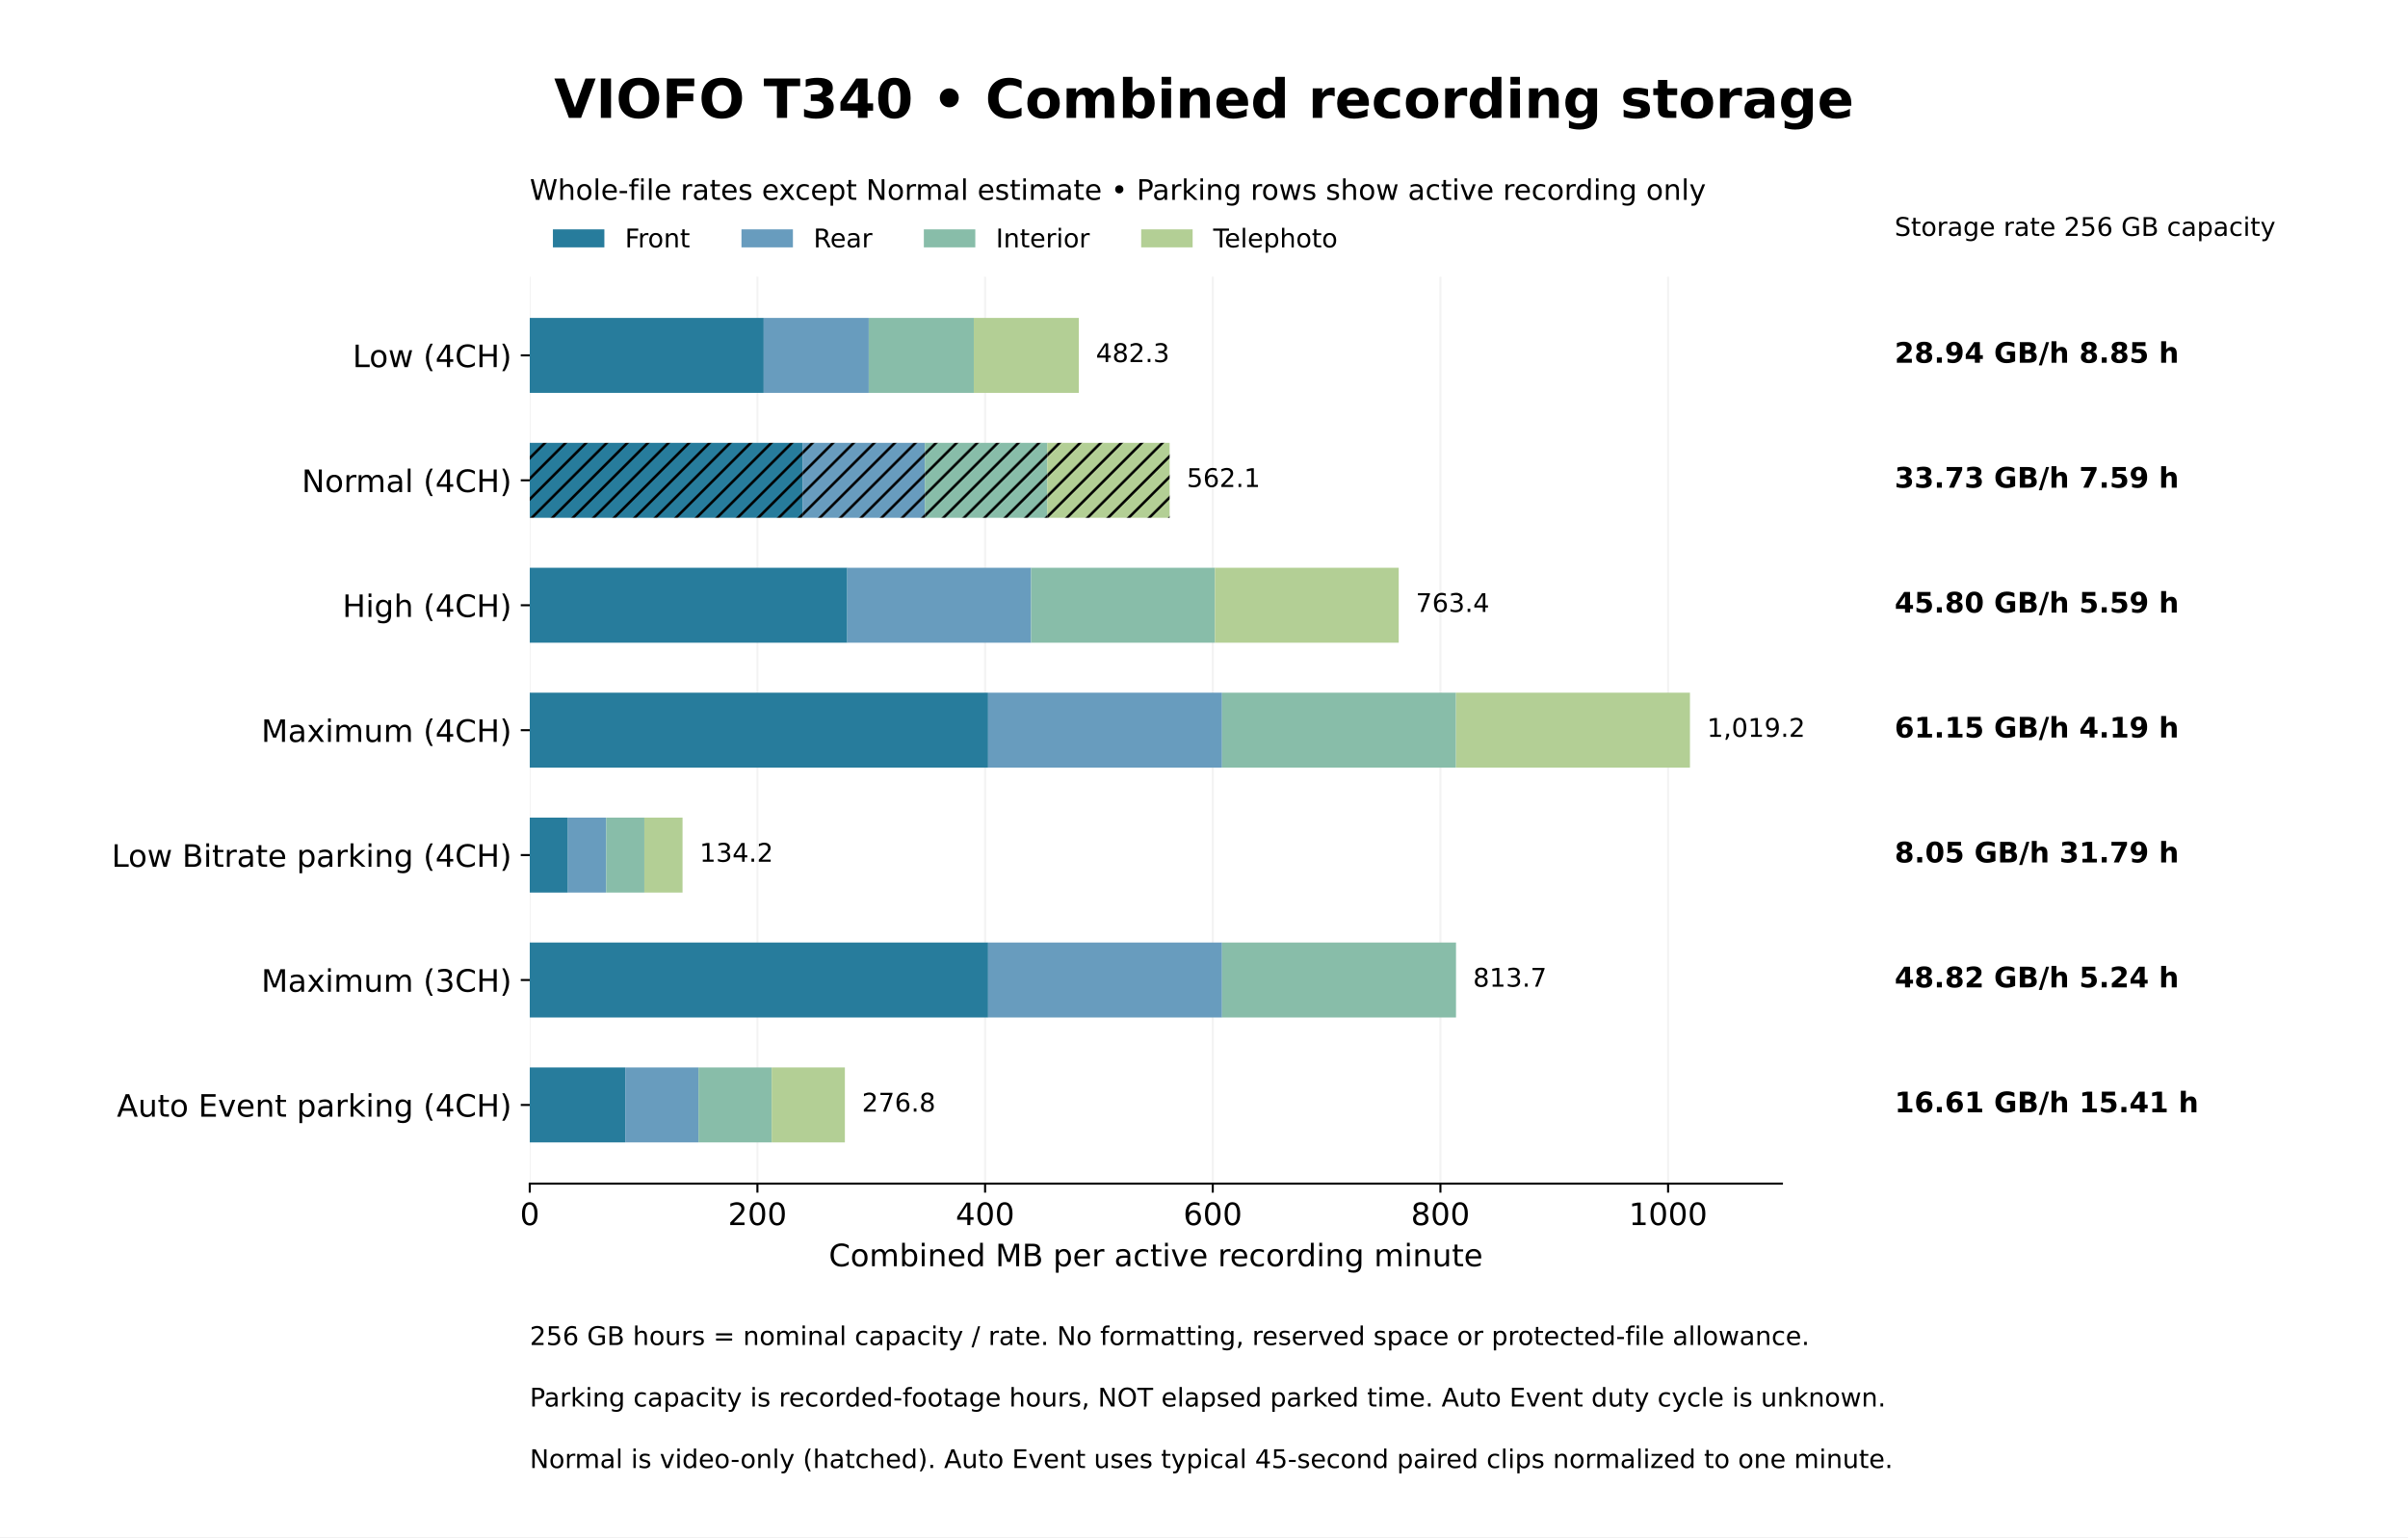
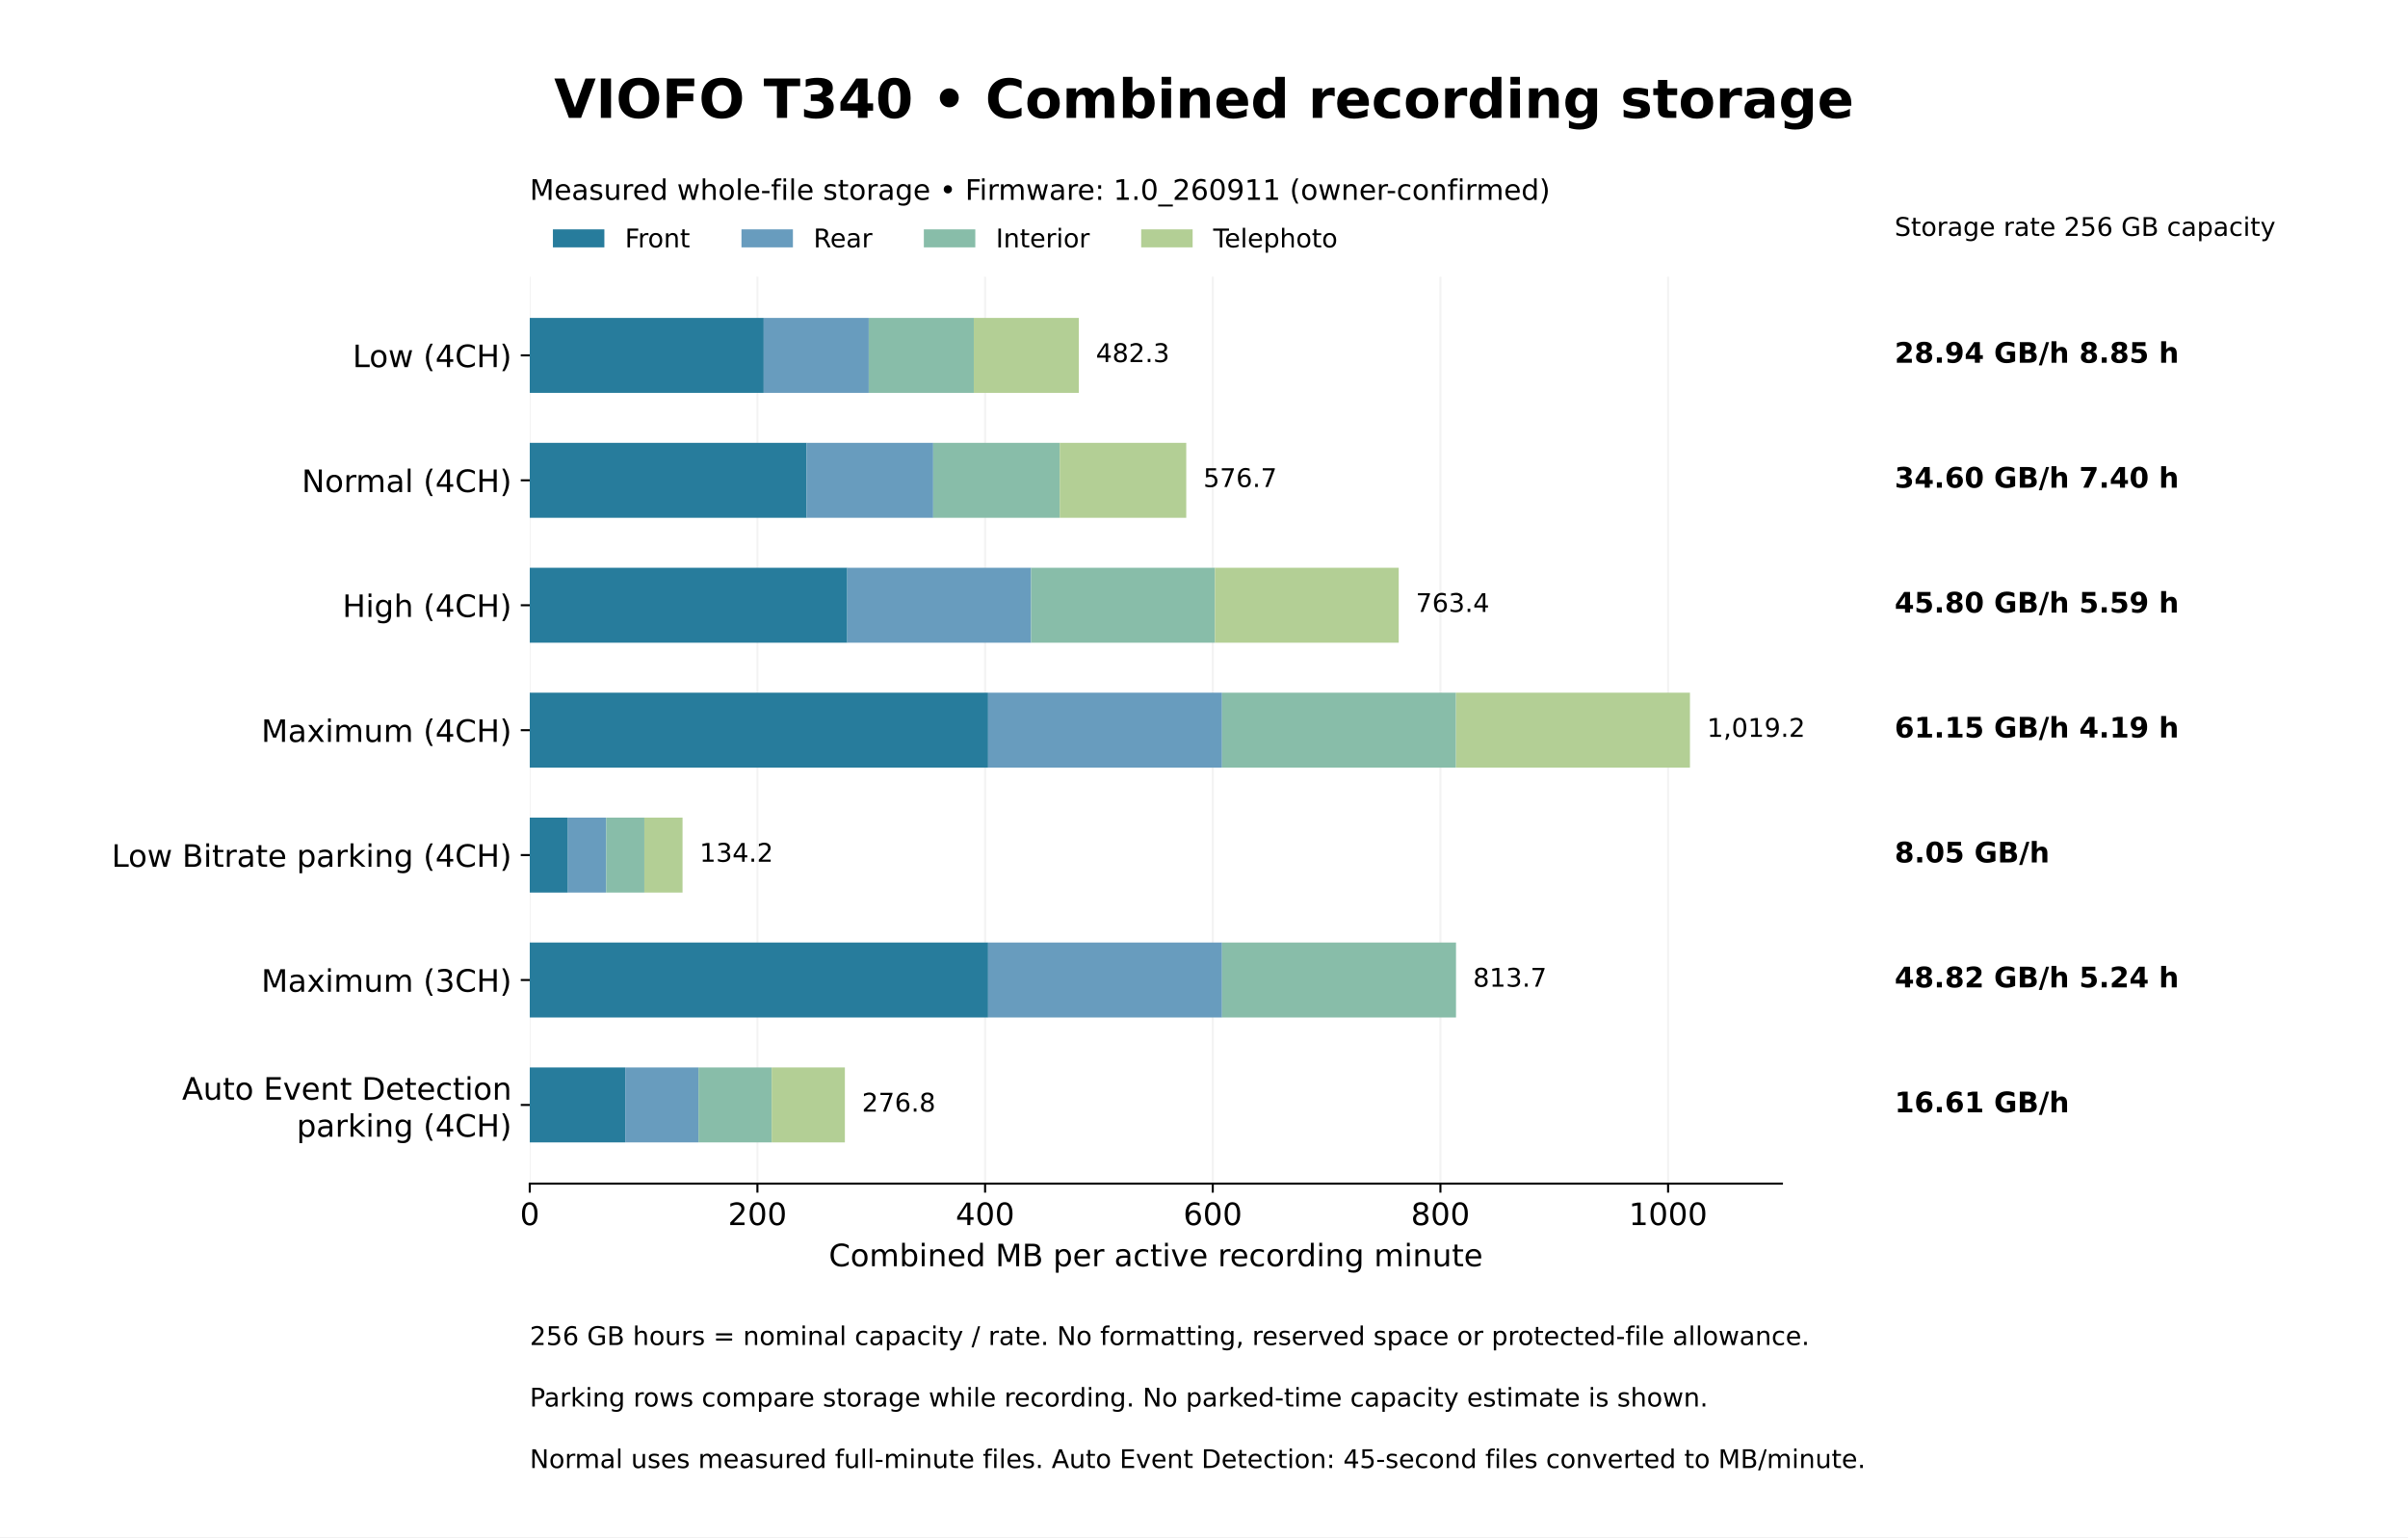
<svg xmlns="http://www.w3.org/2000/svg" xmlns:xlink="http://www.w3.org/1999/xlink" width="936pt" height="597.6pt" viewBox="0 0 936 597.6" version="1.1">
  <defs>
    <style type="text/css">*{stroke-linejoin: round; stroke-linecap: butt}</style>
  </defs>
  <g id="figure_1">
    <g id="patch_1">
-       <path d="M 0 597.6  L 936 597.6  L 936 0  L 0 0  z " style="fill: #ffffff" />
+       <path d="M 0 597.6 L 936 597.6 L 936 0 L 0 0 z " style="fill: #ffffff" />
    </g>
    <g id="axes_1">
      <g id="patch_2">
-         <path d="M 205.92 460.152  L 692.64 460.152  L 692.64 107.568  L 205.92 107.568  z " style="fill: #ffffff" />
+         <path d="M 205.92 460.152 L 692.64 460.152 L 692.64 107.568 L 205.92 107.568 z " style="fill: #ffffff" />
      </g>
      <g id="matplotlib.axis_1">
        <g id="xtick_1">
          <g id="line2d_1">
-             <path d="M 205.92 460.152  L 205.92 107.568  " clip-path="url(#p4ad5dcce63)" style="fill: none; stroke: #b0b0b0; stroke-opacity: 0.16; stroke-width: 0.8; stroke-linecap: square" />
+             <path d="M 205.92 460.152 L 205.92 107.568 " clip-path="url(#p47d218bfea)" style="fill: none; stroke: #b0b0b0; stroke-opacity: 0.16; stroke-width: 0.8; stroke-linecap: square" />
          </g>
          <g id="line2d_2">
            <defs>
-               <path id="m18877b6293" d="M 0 0  L 0 3.5  " style="stroke: #000000; stroke-width: 0.8" />
+               <path id="m1219136706" d="M 0 0 L 0 3.5 " style="stroke: #000000; stroke-width: 0.8" />
            </defs>
            <g>
-               <use xlink:href="#m18877b6293" x="205.92" y="460.152" style="stroke: #000000; stroke-width: 0.8" />
+               <use xlink:href="#m1219136706" x="205.92" y="460.152" style="stroke: #000000; stroke-width: 0.8" />
            </g>
          </g>
          <g id="text_1">
            <text style="font-size: 12px; font-family: 'DejaVu Sans'; text-anchor: middle" x="205.92" y="476.269" transform="rotate(-0 205.92 476.2692)">0</text>
          </g>
        </g>
        <g id="xtick_2">
          <g id="line2d_3">
-             <path d="M 294.415 460.152  L 294.415 107.568  " clip-path="url(#p4ad5dcce63)" style="fill: none; stroke: #b0b0b0; stroke-opacity: 0.16; stroke-width: 0.8; stroke-linecap: square" />
+             <path d="M 294.415 460.152 L 294.415 107.568 " clip-path="url(#p47d218bfea)" style="fill: none; stroke: #b0b0b0; stroke-opacity: 0.16; stroke-width: 0.8; stroke-linecap: square" />
          </g>
          <g id="line2d_4">
            <g>
-               <use xlink:href="#m18877b6293" x="294.415" y="460.152" style="stroke: #000000; stroke-width: 0.8" />
+               <use xlink:href="#m1219136706" x="294.415" y="460.152" style="stroke: #000000; stroke-width: 0.8" />
            </g>
          </g>
          <g id="text_2">
            <text style="font-size: 12px; font-family: 'DejaVu Sans'; text-anchor: middle" x="294.415" y="476.269" transform="rotate(-0 294.4145 476.2692)">200</text>
          </g>
        </g>
        <g id="xtick_3">
          <g id="line2d_5">
-             <path d="M 382.909 460.152  L 382.909 107.568  " clip-path="url(#p4ad5dcce63)" style="fill: none; stroke: #b0b0b0; stroke-opacity: 0.16; stroke-width: 0.8; stroke-linecap: square" />
+             <path d="M 382.909 460.152 L 382.909 107.568 " clip-path="url(#p47d218bfea)" style="fill: none; stroke: #b0b0b0; stroke-opacity: 0.16; stroke-width: 0.8; stroke-linecap: square" />
          </g>
          <g id="line2d_6">
            <g>
-               <use xlink:href="#m18877b6293" x="382.909" y="460.152" style="stroke: #000000; stroke-width: 0.8" />
+               <use xlink:href="#m1219136706" x="382.909" y="460.152" style="stroke: #000000; stroke-width: 0.8" />
            </g>
          </g>
          <g id="text_3">
            <text style="font-size: 12px; font-family: 'DejaVu Sans'; text-anchor: middle" x="382.909" y="476.269" transform="rotate(-0 382.9091 476.2692)">400</text>
          </g>
        </g>
        <g id="xtick_4">
          <g id="line2d_7">
-             <path d="M 471.404 460.152  L 471.404 107.568  " clip-path="url(#p4ad5dcce63)" style="fill: none; stroke: #b0b0b0; stroke-opacity: 0.16; stroke-width: 0.8; stroke-linecap: square" />
+             <path d="M 471.404 460.152 L 471.404 107.568 " clip-path="url(#p47d218bfea)" style="fill: none; stroke: #b0b0b0; stroke-opacity: 0.16; stroke-width: 0.8; stroke-linecap: square" />
          </g>
          <g id="line2d_8">
            <g>
-               <use xlink:href="#m18877b6293" x="471.404" y="460.152" style="stroke: #000000; stroke-width: 0.8" />
+               <use xlink:href="#m1219136706" x="471.404" y="460.152" style="stroke: #000000; stroke-width: 0.8" />
            </g>
          </g>
          <g id="text_4">
            <text style="font-size: 12px; font-family: 'DejaVu Sans'; text-anchor: middle" x="471.404" y="476.269" transform="rotate(-0 471.4036 476.2692)">600</text>
          </g>
        </g>
        <g id="xtick_5">
          <g id="line2d_9">
-             <path d="M 559.898 460.152  L 559.898 107.568  " clip-path="url(#p4ad5dcce63)" style="fill: none; stroke: #b0b0b0; stroke-opacity: 0.16; stroke-width: 0.8; stroke-linecap: square" />
+             <path d="M 559.898 460.152 L 559.898 107.568 " clip-path="url(#p47d218bfea)" style="fill: none; stroke: #b0b0b0; stroke-opacity: 0.16; stroke-width: 0.8; stroke-linecap: square" />
          </g>
          <g id="line2d_10">
            <g>
-               <use xlink:href="#m18877b6293" x="559.898" y="460.152" style="stroke: #000000; stroke-width: 0.8" />
+               <use xlink:href="#m1219136706" x="559.898" y="460.152" style="stroke: #000000; stroke-width: 0.8" />
            </g>
          </g>
          <g id="text_5">
            <text style="font-size: 12px; font-family: 'DejaVu Sans'; text-anchor: middle" x="559.898" y="476.269" transform="rotate(-0 559.8982 476.2692)">800</text>
          </g>
        </g>
        <g id="xtick_6">
          <g id="line2d_11">
-             <path d="M 648.393 460.152  L 648.393 107.568  " clip-path="url(#p4ad5dcce63)" style="fill: none; stroke: #b0b0b0; stroke-opacity: 0.16; stroke-width: 0.8; stroke-linecap: square" />
+             <path d="M 648.393 460.152 L 648.393 107.568 " clip-path="url(#p47d218bfea)" style="fill: none; stroke: #b0b0b0; stroke-opacity: 0.16; stroke-width: 0.8; stroke-linecap: square" />
          </g>
          <g id="line2d_12">
            <g>
-               <use xlink:href="#m18877b6293" x="648.393" y="460.152" style="stroke: #000000; stroke-width: 0.8" />
+               <use xlink:href="#m1219136706" x="648.393" y="460.152" style="stroke: #000000; stroke-width: 0.8" />
            </g>
          </g>
          <g id="text_6">
            <text style="font-size: 12px; font-family: 'DejaVu Sans'; text-anchor: middle" x="648.393" y="476.269" transform="rotate(-0 648.3927 476.2692)">1000</text>
          </g>
        </g>
        <g id="text_7">
          <text style="font-size: 12px; font-family: 'DejaVu Sans'; text-anchor: middle" x="449.28" y="492.27" transform="rotate(-0 449.28 492.2701)">Combined MB per active recording minute</text>
        </g>
      </g>
      <g id="matplotlib.axis_2">
        <g id="ytick_1">
          <g id="line2d_13">
            <defs>
-               <path id="m6caa69fbbe" d="M 0 0  L -3.5 0  " style="stroke: #000000; stroke-width: 0.8" />
+               <path id="mb95446f040" d="M 0 0 L -3.5 0 " style="stroke: #000000; stroke-width: 0.8" />
            </defs>
            <g>
-               <use xlink:href="#m6caa69fbbe" x="205.92" y="138.164" style="stroke: #000000; stroke-width: 0.8" />
+               <use xlink:href="#mb95446f040" x="205.92" y="138.164" style="stroke: #000000; stroke-width: 0.8" />
            </g>
          </g>
          <g id="text_8">
            <text style="font-size: 12px; font-family: 'DejaVu Sans'; text-anchor: end" x="198.92" y="142.723" transform="rotate(-0 198.92 142.7227)">Low (4CH)</text>
          </g>
        </g>
        <g id="ytick_2">
          <g id="line2d_14">
            <g>
-               <use xlink:href="#m6caa69fbbe" x="205.92" y="186.729" style="stroke: #000000; stroke-width: 0.8" />
+               <use xlink:href="#mb95446f040" x="205.92" y="186.729" style="stroke: #000000; stroke-width: 0.8" />
            </g>
          </g>
          <g id="text_9">
            <text style="font-size: 12px; font-family: 'DejaVu Sans'; text-anchor: end" x="198.92" y="191.288" transform="rotate(-0 198.92 191.2885)">Normal (4CH)</text>
          </g>
        </g>
        <g id="ytick_3">
          <g id="line2d_15">
            <g>
-               <use xlink:href="#m6caa69fbbe" x="205.92" y="235.295" style="stroke: #000000; stroke-width: 0.8" />
+               <use xlink:href="#mb95446f040" x="205.92" y="235.295" style="stroke: #000000; stroke-width: 0.8" />
            </g>
          </g>
          <g id="text_10">
            <text style="font-size: 12px; font-family: 'DejaVu Sans'; text-anchor: end" x="198.92" y="239.854" transform="rotate(-0 198.92 239.8538)">High (4CH)</text>
          </g>
        </g>
        <g id="ytick_4">
          <g id="line2d_16">
            <g>
-               <use xlink:href="#m6caa69fbbe" x="205.92" y="283.86" style="stroke: #000000; stroke-width: 0.8" />
+               <use xlink:href="#mb95446f040" x="205.92" y="283.86" style="stroke: #000000; stroke-width: 0.8" />
            </g>
          </g>
          <g id="text_11">
            <text style="font-size: 12px; font-family: 'DejaVu Sans'; text-anchor: end" x="198.92" y="288.419" transform="rotate(-0 198.92 288.4191)">Maximum (4CH)</text>
          </g>
        </g>
        <g id="ytick_5">
          <g id="line2d_17">
            <g>
-               <use xlink:href="#m6caa69fbbe" x="205.92" y="332.425" style="stroke: #000000; stroke-width: 0.8" />
+               <use xlink:href="#mb95446f040" x="205.92" y="332.425" style="stroke: #000000; stroke-width: 0.8" />
            </g>
          </g>
          <g id="text_12">
            <text style="font-size: 12px; font-family: 'DejaVu Sans'; text-anchor: end" x="198.92" y="336.984" transform="rotate(-0 198.92 336.9844)">Low Bitrate parking (4CH)</text>
          </g>
        </g>
        <g id="ytick_6">
          <g id="line2d_18">
            <g>
-               <use xlink:href="#m6caa69fbbe" x="205.92" y="380.991" style="stroke: #000000; stroke-width: 0.8" />
+               <use xlink:href="#mb95446f040" x="205.92" y="380.991" style="stroke: #000000; stroke-width: 0.8" />
            </g>
          </g>
          <g id="text_13">
            <text style="font-size: 12px; font-family: 'DejaVu Sans'; text-anchor: end" x="198.92" y="385.55" transform="rotate(-0 198.92 385.5496)">Maximum (3CH)</text>
          </g>
        </g>
        <g id="ytick_7">
          <g id="line2d_19">
            <g>
-               <use xlink:href="#m6caa69fbbe" x="205.92" y="429.556" style="stroke: #000000; stroke-width: 0.8" />
+               <use xlink:href="#mb95446f040" x="205.92" y="429.556" style="stroke: #000000; stroke-width: 0.8" />
            </g>
          </g>
          <g id="text_14">
-             <text style="font-size: 12px; font-family: 'DejaVu Sans'; text-anchor: end" x="198.92" y="434.115" transform="rotate(-0 198.92 434.1149)">Auto Event parking (4CH)</text>
+             <text style="font-size: 12px; font-family: 'DejaVu Sans'" transform="translate(70.75813 427.5139)">Auto Event Detection</text>
+             <text style="font-size: 12px; font-family: 'DejaVu Sans'" transform="translate(115.2931 441.9172)">parking (4CH)</text>
          </g>
        </g>
      </g>
      <g id="patch_3">
-         <path d="M 205.92 123.595  L 296.857 123.595  L 296.857 152.734  L 205.92 152.734  z " clip-path="url(#p4ad5dcce63)" style="fill: #277c9c" />
+         <path d="M 205.92 123.595 L 296.857 123.595 L 296.857 152.734 L 205.92 152.734 z " clip-path="url(#p47d218bfea)" style="fill: #277c9c" />
      </g>
      <g id="patch_4">
-         <path d="M 205.92 172.16  L 311.939 172.16  L 311.939 201.299  L 205.92 201.299  z " clip-path="url(#p4ad5dcce63)" style="fill: url(#h20166dcbf5)" />
+         <path d="M 205.92 172.16 L 313.56 172.16 L 313.56 201.299 L 205.92 201.299 z " clip-path="url(#p47d218bfea)" style="fill: #277c9c" />
      </g>
      <g id="patch_5">
-         <path d="M 205.92 220.725  L 329.335 220.725  L 329.335 249.864  L 205.92 249.864  z " clip-path="url(#p4ad5dcce63)" style="fill: #277c9c" />
+         <path d="M 205.92 220.725 L 329.335 220.725 L 329.335 249.864 L 205.92 249.864 z " clip-path="url(#p47d218bfea)" style="fill: #277c9c" />
      </g>
      <g id="patch_6">
-         <path d="M 205.92 269.29  L 384.083 269.29  L 384.083 298.43  L 205.92 298.43  z " clip-path="url(#p4ad5dcce63)" style="fill: #277c9c" />
+         <path d="M 205.92 269.29 L 384.083 269.29 L 384.083 298.43 L 205.92 298.43 z " clip-path="url(#p47d218bfea)" style="fill: #277c9c" />
      </g>
      <g id="patch_7">
-         <path d="M 205.92 317.856  L 220.767 317.856  L 220.767 346.995  L 205.92 346.995  z " clip-path="url(#p4ad5dcce63)" style="fill: #277c9c" />
+         <path d="M 205.92 317.856 L 220.767 317.856 L 220.767 346.995 L 205.92 346.995 z " clip-path="url(#p47d218bfea)" style="fill: #277c9c" />
      </g>
      <g id="patch_8">
-         <path d="M 205.92 366.421  L 384.083 366.421  L 384.083 395.56  L 205.92 395.56  z " clip-path="url(#p4ad5dcce63)" style="fill: #277c9c" />
+         <path d="M 205.92 366.421 L 384.083 366.421 L 384.083 395.56 L 205.92 395.56 z " clip-path="url(#p47d218bfea)" style="fill: #277c9c" />
      </g>
      <g id="patch_9">
-         <path d="M 205.92 414.986  L 243.037 414.986  L 243.037 444.125  L 205.92 444.125  z " clip-path="url(#p4ad5dcce63)" style="fill: #277c9c" />
+         <path d="M 205.92 414.986 L 243.037 414.986 L 243.037 444.125 L 205.92 444.125 z " clip-path="url(#p47d218bfea)" style="fill: #277c9c" />
      </g>
      <g id="patch_10">
-         <path d="M 296.857 123.595  L 337.686 123.595  L 337.686 152.734  L 296.857 152.734  z " clip-path="url(#p4ad5dcce63)" style="fill: #689cbe" />
+         <path d="M 296.857 123.595 L 337.686 123.595 L 337.686 152.734 L 296.857 152.734 z " clip-path="url(#p47d218bfea)" style="fill: #689cbe" />
      </g>
      <g id="patch_11">
-         <path d="M 311.939 172.16  L 359.509 172.16  L 359.509 201.299  L 311.939 201.299  z " clip-path="url(#p4ad5dcce63)" style="fill: url(#h7a3ac13452)" />
+         <path d="M 313.56 172.16 L 362.741 172.16 L 362.741 201.299 L 313.56 201.299 z " clip-path="url(#p47d218bfea)" style="fill: #689cbe" />
      </g>
      <g id="patch_12">
-         <path d="M 329.335 220.725  L 400.786 220.725  L 400.786 249.864  L 329.335 249.864  z " clip-path="url(#p4ad5dcce63)" style="fill: #689cbe" />
+         <path d="M 329.335 220.725 L 400.786 220.725 L 400.786 249.864 L 329.335 249.864 z " clip-path="url(#p47d218bfea)" style="fill: #689cbe" />
      </g>
      <g id="patch_13">
-         <path d="M 384.083 269.29  L 475.02 269.29  L 475.02 298.43  L 384.083 298.43  z " clip-path="url(#p4ad5dcce63)" style="fill: #689cbe" />
+         <path d="M 384.083 269.29 L 475.02 269.29 L 475.02 298.43 L 384.083 298.43 z " clip-path="url(#p47d218bfea)" style="fill: #689cbe" />
      </g>
      <g id="patch_14">
-         <path d="M 220.767 317.856  L 235.614 317.856  L 235.614 346.995  L 220.767 346.995  z " clip-path="url(#p4ad5dcce63)" style="fill: #689cbe" />
+         <path d="M 220.767 317.856 L 235.614 317.856 L 235.614 346.995 L 220.767 346.995 z " clip-path="url(#p47d218bfea)" style="fill: #689cbe" />
      </g>
      <g id="patch_15">
-         <path d="M 384.083 366.421  L 475.02 366.421  L 475.02 395.56  L 384.083 395.56  z " clip-path="url(#p4ad5dcce63)" style="fill: #689cbe" />
+         <path d="M 384.083 366.421 L 475.02 366.421 L 475.02 395.56 L 384.083 395.56 z " clip-path="url(#p47d218bfea)" style="fill: #689cbe" />
      </g>
      <g id="patch_16">
-         <path d="M 243.037 414.986  L 271.494 414.986  L 271.494 444.125  L 243.037 444.125  z " clip-path="url(#p4ad5dcce63)" style="fill: #689cbe" />
+         <path d="M 243.037 414.986 L 271.494 414.986 L 271.494 444.125 L 243.037 444.125 z " clip-path="url(#p47d218bfea)" style="fill: #689cbe" />
      </g>
      <g id="patch_17">
-         <path d="M 337.686 123.595  L 378.515 123.595  L 378.515 152.734  L 337.686 152.734  z " clip-path="url(#p4ad5dcce63)" style="fill: #88bda9" />
+         <path d="M 337.686 123.595 L 378.515 123.595 L 378.515 152.734 L 337.686 152.734 z " clip-path="url(#p47d218bfea)" style="fill: #88bda9" />
      </g>
      <g id="patch_18">
-         <path d="M 359.509 172.16  L 407.072 172.16  L 407.072 201.299  L 359.509 201.299  z " clip-path="url(#p4ad5dcce63)" style="fill: url(#h89657b7f5b)" />
+         <path d="M 362.741 172.16 L 411.921 172.16 L 411.921 201.299 L 362.741 201.299 z " clip-path="url(#p47d218bfea)" style="fill: #88bda9" />
      </g>
      <g id="patch_19">
-         <path d="M 400.786 220.725  L 472.237 220.725  L 472.237 249.864  L 400.786 249.864  z " clip-path="url(#p4ad5dcce63)" style="fill: #88bda9" />
+         <path d="M 400.786 220.725 L 472.237 220.725 L 472.237 249.864 L 400.786 249.864 z " clip-path="url(#p47d218bfea)" style="fill: #88bda9" />
      </g>
      <g id="patch_20">
-         <path d="M 475.02 269.29  L 565.958 269.29  L 565.958 298.43  L 475.02 298.43  z " clip-path="url(#p4ad5dcce63)" style="fill: #88bda9" />
+         <path d="M 475.02 269.29 L 565.958 269.29 L 565.958 298.43 L 475.02 298.43 z " clip-path="url(#p47d218bfea)" style="fill: #88bda9" />
      </g>
      <g id="patch_21">
-         <path d="M 235.614 317.856  L 250.461 317.856  L 250.461 346.995  L 235.614 346.995  z " clip-path="url(#p4ad5dcce63)" style="fill: #88bda9" />
+         <path d="M 235.614 317.856 L 250.461 317.856 L 250.461 346.995 L 235.614 346.995 z " clip-path="url(#p47d218bfea)" style="fill: #88bda9" />
      </g>
      <g id="patch_22">
-         <path d="M 475.02 366.421  L 565.958 366.421  L 565.958 395.56  L 475.02 395.56  z " clip-path="url(#p4ad5dcce63)" style="fill: #88bda9" />
+         <path d="M 475.02 366.421 L 565.958 366.421 L 565.958 395.56 L 475.02 395.56 z " clip-path="url(#p47d218bfea)" style="fill: #88bda9" />
      </g>
      <g id="patch_23">
-         <path d="M 271.494 414.986  L 299.95 414.986  L 299.95 444.125  L 271.494 444.125  z " clip-path="url(#p4ad5dcce63)" style="fill: #88bda9" />
+         <path d="M 271.494 414.986 L 299.95 414.986 L 299.95 444.125 L 271.494 444.125 z " clip-path="url(#p47d218bfea)" style="fill: #88bda9" />
      </g>
      <g id="patch_24">
-         <path d="M 378.515 123.595  L 419.344 123.595  L 419.344 152.734  L 378.515 152.734  z " clip-path="url(#p4ad5dcce63)" style="fill: #b3cf95" />
+         <path d="M 378.515 123.595 L 419.344 123.595 L 419.344 152.734 L 378.515 152.734 z " clip-path="url(#p47d218bfea)" style="fill: #b3cf95" />
      </g>
      <g id="patch_25">
-         <path d="M 407.072 172.16  L 454.64 172.16  L 454.64 201.299  L 407.072 201.299  z " clip-path="url(#p4ad5dcce63)" style="fill: url(#h5cc9e5b995)" />
+         <path d="M 411.921 172.16 L 461.101 172.16 L 461.101 201.299 L 411.921 201.299 z " clip-path="url(#p47d218bfea)" style="fill: #b3cf95" />
      </g>
      <g id="patch_26">
-         <path d="M 472.237 220.725  L 543.687 220.725  L 543.687 249.864  L 472.237 249.864  z " clip-path="url(#p4ad5dcce63)" style="fill: #b3cf95" />
+         <path d="M 472.237 220.725 L 543.687 220.725 L 543.687 249.864 L 472.237 249.864 z " clip-path="url(#p47d218bfea)" style="fill: #b3cf95" />
      </g>
      <g id="patch_27">
-         <path d="M 565.958 269.29  L 656.895 269.29  L 656.895 298.43  L 565.958 298.43  z " clip-path="url(#p4ad5dcce63)" style="fill: #b3cf95" />
+         <path d="M 565.958 269.29 L 656.895 269.29 L 656.895 298.43 L 565.958 298.43 z " clip-path="url(#p47d218bfea)" style="fill: #b3cf95" />
      </g>
      <g id="patch_28">
-         <path d="M 250.461 317.856  L 265.308 317.856  L 265.308 346.995  L 250.461 346.995  z " clip-path="url(#p4ad5dcce63)" style="fill: #b3cf95" />
+         <path d="M 250.461 317.856 L 265.308 317.856 L 265.308 346.995 L 250.461 346.995 z " clip-path="url(#p47d218bfea)" style="fill: #b3cf95" />
      </g>
      <g id="patch_29">
-         <path d="M 565.958 366.421  L 565.958 366.421  L 565.958 395.56  L 565.958 395.56  z " clip-path="url(#p4ad5dcce63)" style="fill: #b3cf95" />
+         <path d="M 565.958 366.421 L 565.958 366.421 L 565.958 395.56 L 565.958 395.56 z " clip-path="url(#p47d218bfea)" style="fill: #b3cf95" />
      </g>
      <g id="patch_30">
-         <path d="M 299.95 414.986  L 328.407 414.986  L 328.407 444.125  L 299.95 444.125  z " clip-path="url(#p4ad5dcce63)" style="fill: #b3cf95" />
+         <path d="M 299.95 414.986 L 328.407 414.986 L 328.407 444.125 L 299.95 444.125 z " clip-path="url(#p47d218bfea)" style="fill: #b3cf95" />
      </g>
      <g id="patch_31">
-         <path d="M 205.92 460.152  L 692.64 460.152  " style="fill: none; stroke: #000000; stroke-width: 0.8; stroke-linejoin: miter; stroke-linecap: square" />
+         <path d="M 205.92 460.152 L 692.64 460.152 " style="fill: none; stroke: #000000; stroke-width: 0.8; stroke-linejoin: miter; stroke-linecap: square" />
      </g>
      <g id="text_15">
        <text style="font-size: 10px; font-family: 'DejaVu Sans'; text-anchor: start" x="425.982" y="140.762" transform="rotate(-0 425.9816 140.7618)">482.3</text>
      </g>
      <g id="text_16">
        <text style="font-weight: 700; font-size: 11px; font-family: 'DejaVu Sans'; text-anchor: start" x="736.445" y="141.022" transform="rotate(-0 736.4448 141.022)">28.94 GB/h     8.85 h</text>
      </g>
      <g id="text_17">
-         <text style="font-size: 10px; font-family: 'DejaVu Sans'; text-anchor: start" x="461.277" y="189.327" transform="rotate(-0 461.2775 189.3271)">562.1</text>
+         <text style="font-size: 10px; font-family: 'DejaVu Sans'; text-anchor: start" x="467.739" y="189.327" transform="rotate(-0 467.7385 189.3271)">576.7</text>
      </g>
      <g id="text_18">
-         <text style="font-weight: 700; font-size: 11px; font-family: 'DejaVu Sans'; text-anchor: start" x="736.445" y="189.587" transform="rotate(-0 736.4448 189.5873)">33.73 GB/h     7.59 h</text>
+         <text style="font-weight: 700; font-size: 11px; font-family: 'DejaVu Sans'; text-anchor: start" x="736.445" y="189.587" transform="rotate(-0 736.4448 189.5873)">34.60 GB/h     7.40 h</text>
      </g>
      <g id="text_19">
        <text style="font-size: 10px; font-family: 'DejaVu Sans'; text-anchor: start" x="550.325" y="237.892" transform="rotate(-0 550.3245 237.8924)">763.4</text>
      </g>
      <g id="text_20">
        <text style="font-weight: 700; font-size: 11px; font-family: 'DejaVu Sans'; text-anchor: start" x="736.445" y="238.153" transform="rotate(-0 736.4448 238.1526)">45.80 GB/h     5.59 h</text>
      </g>
      <g id="text_21">
        <text style="font-size: 10px; font-family: 'DejaVu Sans'; text-anchor: start" x="663.532" y="286.458" transform="rotate(-0 663.5323 286.4577)">1,019.2</text>
      </g>
      <g id="text_22">
        <text style="font-weight: 700; font-size: 11px; font-family: 'DejaVu Sans'; text-anchor: start" x="736.445" y="286.718" transform="rotate(-0 736.4448 286.7179)">61.15 GB/h     4.19 h</text>
      </g>
      <g id="text_23">
        <text style="font-size: 10px; font-family: 'DejaVu Sans'; text-anchor: start" x="271.945" y="335.023" transform="rotate(-0 271.9448 335.0229)">134.2</text>
      </g>
      <g id="text_24">
-         <text style="font-weight: 700; font-size: 11px; font-family: 'DejaVu Sans'; text-anchor: start" x="736.445" y="335.283" transform="rotate(-0 736.4448 335.2831)">8.05 GB/h     31.79 h</text>
+         <text style="font-weight: 700; font-size: 11px; font-family: 'DejaVu Sans'; text-anchor: start" x="736.445" y="335.283" transform="rotate(-0 736.4448 335.2831)">8.05 GB/h     </text>
      </g>
      <g id="text_25">
        <text style="font-size: 10px; font-family: 'DejaVu Sans'; text-anchor: start" x="572.595" y="383.588" transform="rotate(-0 572.5949 383.5882)">813.7</text>
      </g>
      <g id="text_26">
        <text style="font-weight: 700; font-size: 11px; font-family: 'DejaVu Sans'; text-anchor: start" x="736.445" y="383.848" transform="rotate(-0 736.4448 383.8484)">48.82 GB/h     5.24 h</text>
      </g>
      <g id="text_27">
        <text style="font-size: 10px; font-family: 'DejaVu Sans'; text-anchor: start" x="335.044" y="432.154" transform="rotate(-0 335.0442 432.1535)">276.8</text>
      </g>
      <g id="text_28">
-         <text style="font-weight: 700; font-size: 11px; font-family: 'DejaVu Sans'; text-anchor: start" x="736.445" y="432.414" transform="rotate(-0 736.4448 432.4137)">16.61 GB/h     15.41 h</text>
+         <text style="font-weight: 700; font-size: 11px; font-family: 'DejaVu Sans'; text-anchor: start" x="736.445" y="432.414" transform="rotate(-0 736.4448 432.4137)">16.61 GB/h     </text>
      </g>
      <g id="text_29">
        <text style="font-size: 10px; font-family: 'DejaVu Sans'; text-anchor: start" x="736.445" y="91.702" transform="rotate(-0 736.4448 91.70172)">Storage rate     256 GB capacity</text>
      </g>
    </g>
    <g id="text_30">
      <text style="font-weight: 700; font-size: 21px; font-family: 'DejaVu Sans'; text-anchor: middle" x="468" y="45.837" transform="rotate(-0 468 45.83672)">VIOFO T340 • Combined recording storage</text>
    </g>
    <g id="text_31">
-       <text style="font-size: 11px; font-family: 'DejaVu Sans'; text-anchor: start" x="205.92" y="77.688" transform="rotate(-0 205.92 77.688)">Whole-file rates except Normal estimate • Parking rows show active recording only</text>
+       <text style="font-size: 11px; font-family: 'DejaVu Sans'; text-anchor: start" x="205.92" y="77.688" transform="rotate(-0 205.92 77.688)">Measured whole-file storage • Firmware: 1.0_260911 (owner-confirmed)</text>
    </g>
    <g id="text_32">
      <text style="font-size: 10px; font-family: 'DejaVu Sans'; text-anchor: start" x="205.92" y="522.9" transform="rotate(-0 205.92 522.9)">256 GB hours = nominal capacity / rate. No formatting, reserved space or protected-file allowance.</text>
    </g>
    <g id="text_33">
-       <text style="font-size: 10px; font-family: 'DejaVu Sans'; text-anchor: start" x="205.92" y="546.804" transform="rotate(-0 205.92 546.804)">Parking capacity is recorded-footage hours, NOT elapsed parked time. Auto Event duty cycle is unknown.</text>
+       <text style="font-size: 10px; font-family: 'DejaVu Sans'; text-anchor: start" x="205.92" y="546.804" transform="rotate(-0 205.92 546.804)">Parking rows compare storage while recording. No parked-time capacity estimate is shown.</text>
    </g>
    <g id="text_34">
-       <text style="font-size: 10px; font-family: 'DejaVu Sans'; text-anchor: start" x="205.92" y="570.708" transform="rotate(-0 205.92 570.708)">Normal is video-only (hatched). Auto Event uses typical 45-second paired clips normalized to one minute.</text>
+       <text style="font-size: 10px; font-family: 'DejaVu Sans'; text-anchor: start" x="205.92" y="570.708" transform="rotate(-0 205.92 570.708)">Normal uses measured full-minute files. Auto Event Detection: 45-second files converted to MB/minute.</text>
    </g>
    <g id="legend_1">
      <g id="patch_32">
-         <path d="M 214.92 96.166  L 234.92 96.166  L 234.92 89.166  L 214.92 89.166  z " style="fill: #277c9c" />
+         <path d="M 214.92 96.166 L 234.92 96.166 L 234.92 89.166 L 214.92 89.166 z " style="fill: #277c9c" />
      </g>
      <g id="text_35">
        <text style="font-size: 10px; font-family: 'DejaVu Sans'; text-anchor: start" x="242.92" y="96.166" transform="rotate(-0 242.92 96.16566)">Front</text>
      </g>
      <g id="patch_33">
-         <path d="M 288.211 96.166  L 308.211 96.166  L 308.211 89.166  L 288.211 89.166  z " style="fill: #689cbe" />
+         <path d="M 288.211 96.166 L 308.211 96.166 L 308.211 89.166 L 288.211 89.166 z " style="fill: #689cbe" />
      </g>
      <g id="text_36">
        <text style="font-size: 10px; font-family: 'DejaVu Sans'; text-anchor: start" x="316.211" y="96.166" transform="rotate(-0 316.2106 96.16566)">Rear</text>
      </g>
      <g id="patch_34">
-         <path d="M 359.103 96.166  L 379.103 96.166  L 379.103 89.166  L 359.103 89.166  z " style="fill: #88bda9" />
+         <path d="M 359.103 96.166 L 379.103 96.166 L 379.103 89.166 L 359.103 89.166 z " style="fill: #88bda9" />
      </g>
      <g id="text_37">
        <text style="font-size: 10px; font-family: 'DejaVu Sans'; text-anchor: start" x="387.103" y="96.166" transform="rotate(-0 387.1028 96.16566)">Interior</text>
      </g>
      <g id="patch_35">
-         <path d="M 443.582 96.166  L 463.582 96.166  L 463.582 89.166  L 443.582 89.166  z " style="fill: #b3cf95" />
+         <path d="M 443.582 96.166 L 463.582 96.166 L 463.582 89.166 L 443.582 89.166 z " style="fill: #b3cf95" />
      </g>
      <g id="text_38">
        <text style="font-size: 10px; font-family: 'DejaVu Sans'; text-anchor: start" x="471.582" y="96.166" transform="rotate(-0 471.5825 96.16566)">Telephoto</text>
      </g>
    </g>
  </g>
  <defs>
-     <clipPath id="p4ad5dcce63">
+     <clipPath id="p47d218bfea">
      <rect x="205.92" y="107.568" width="486.72" height="352.584" />
    </clipPath>
  </defs>
-   <defs>
-     <pattern id="h20166dcbf5" patternUnits="userSpaceOnUse" x="0" y="0" width="72" height="72">
-       <rect x="0" y="0" width="73" height="73" fill="#277c9c" />
-       <path d="M -36 36  L 36 -36  M -32 40  L 40 -32  M -28 44  L 44 -28  M -24 48  L 48 -24  M -20 52  L 52 -20  M -16 56  L 56 -16  M -12 60  L 60 -12  M -8 64  L 64 -8  M -4 68  L 68 -4  M 0 72  L 72 0  M 4 76  L 76 4  M 8 80  L 80 8  M 12 84  L 84 12  M 16 88  L 88 16  M 20 92  L 92 20  M 24 96  L 96 24  M 28 100  L 100 28  M 32 104  L 104 32  M 36 108  L 108 36  " style="fill: #000000; stroke: #000000; stroke-width: 1.0; stroke-linecap: butt; stroke-linejoin: miter" />
-     </pattern>
-     <pattern id="h7a3ac13452" patternUnits="userSpaceOnUse" x="0" y="0" width="72" height="72">
-       <rect x="0" y="0" width="73" height="73" fill="#689cbe" />
-       <path d="M -36 36  L 36 -36  M -32 40  L 40 -32  M -28 44  L 44 -28  M -24 48  L 48 -24  M -20 52  L 52 -20  M -16 56  L 56 -16  M -12 60  L 60 -12  M -8 64  L 64 -8  M -4 68  L 68 -4  M 0 72  L 72 0  M 4 76  L 76 4  M 8 80  L 80 8  M 12 84  L 84 12  M 16 88  L 88 16  M 20 92  L 92 20  M 24 96  L 96 24  M 28 100  L 100 28  M 32 104  L 104 32  M 36 108  L 108 36  " style="fill: #000000; stroke: #000000; stroke-width: 1.0; stroke-linecap: butt; stroke-linejoin: miter" />
-     </pattern>
-     <pattern id="h89657b7f5b" patternUnits="userSpaceOnUse" x="0" y="0" width="72" height="72">
-       <rect x="0" y="0" width="73" height="73" fill="#88bda9" />
-       <path d="M -36 36  L 36 -36  M -32 40  L 40 -32  M -28 44  L 44 -28  M -24 48  L 48 -24  M -20 52  L 52 -20  M -16 56  L 56 -16  M -12 60  L 60 -12  M -8 64  L 64 -8  M -4 68  L 68 -4  M 0 72  L 72 0  M 4 76  L 76 4  M 8 80  L 80 8  M 12 84  L 84 12  M 16 88  L 88 16  M 20 92  L 92 20  M 24 96  L 96 24  M 28 100  L 100 28  M 32 104  L 104 32  M 36 108  L 108 36  " style="fill: #000000; stroke: #000000; stroke-width: 1.0; stroke-linecap: butt; stroke-linejoin: miter" />
-     </pattern>
-     <pattern id="h5cc9e5b995" patternUnits="userSpaceOnUse" x="0" y="0" width="72" height="72">
-       <rect x="0" y="0" width="73" height="73" fill="#b3cf95" />
-       <path d="M -36 36  L 36 -36  M -32 40  L 40 -32  M -28 44  L 44 -28  M -24 48  L 48 -24  M -20 52  L 52 -20  M -16 56  L 56 -16  M -12 60  L 60 -12  M -8 64  L 64 -8  M -4 68  L 68 -4  M 0 72  L 72 0  M 4 76  L 76 4  M 8 80  L 80 8  M 12 84  L 84 12  M 16 88  L 88 16  M 20 92  L 92 20  M 24 96  L 96 24  M 28 100  L 100 28  M 32 104  L 104 32  M 36 108  L 108 36  " style="fill: #000000; stroke: #000000; stroke-width: 1.0; stroke-linecap: butt; stroke-linejoin: miter" />
-     </pattern>
-   </defs>
</svg>
